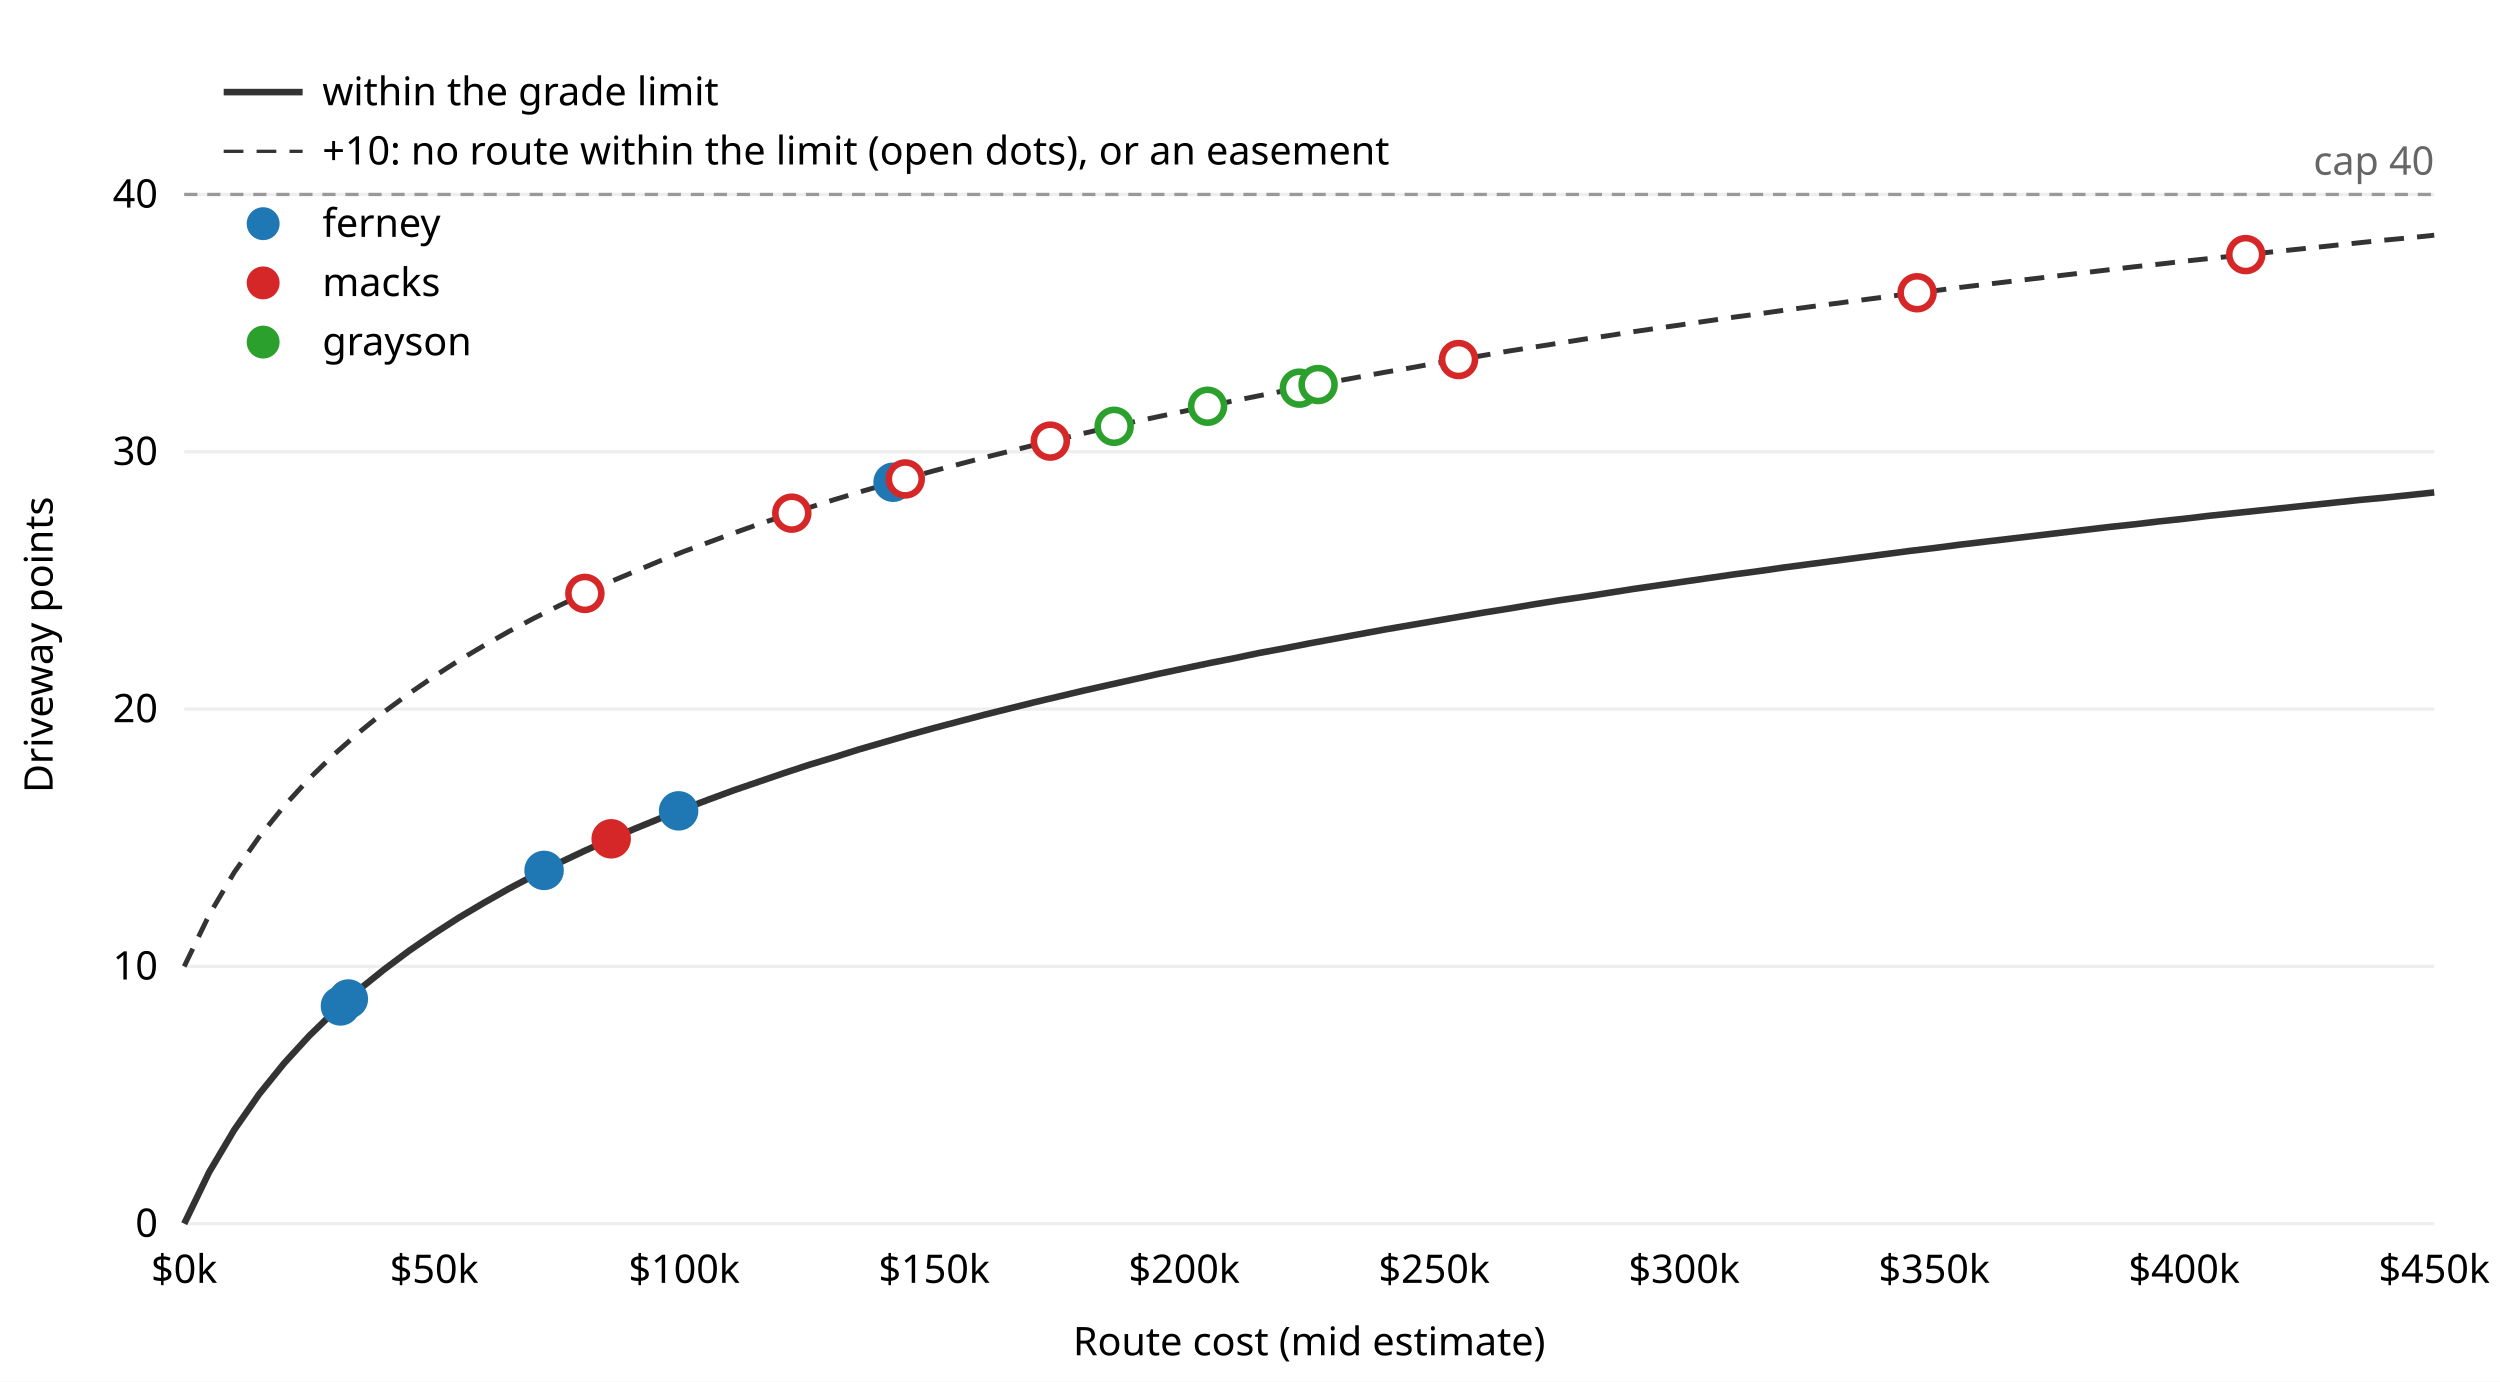
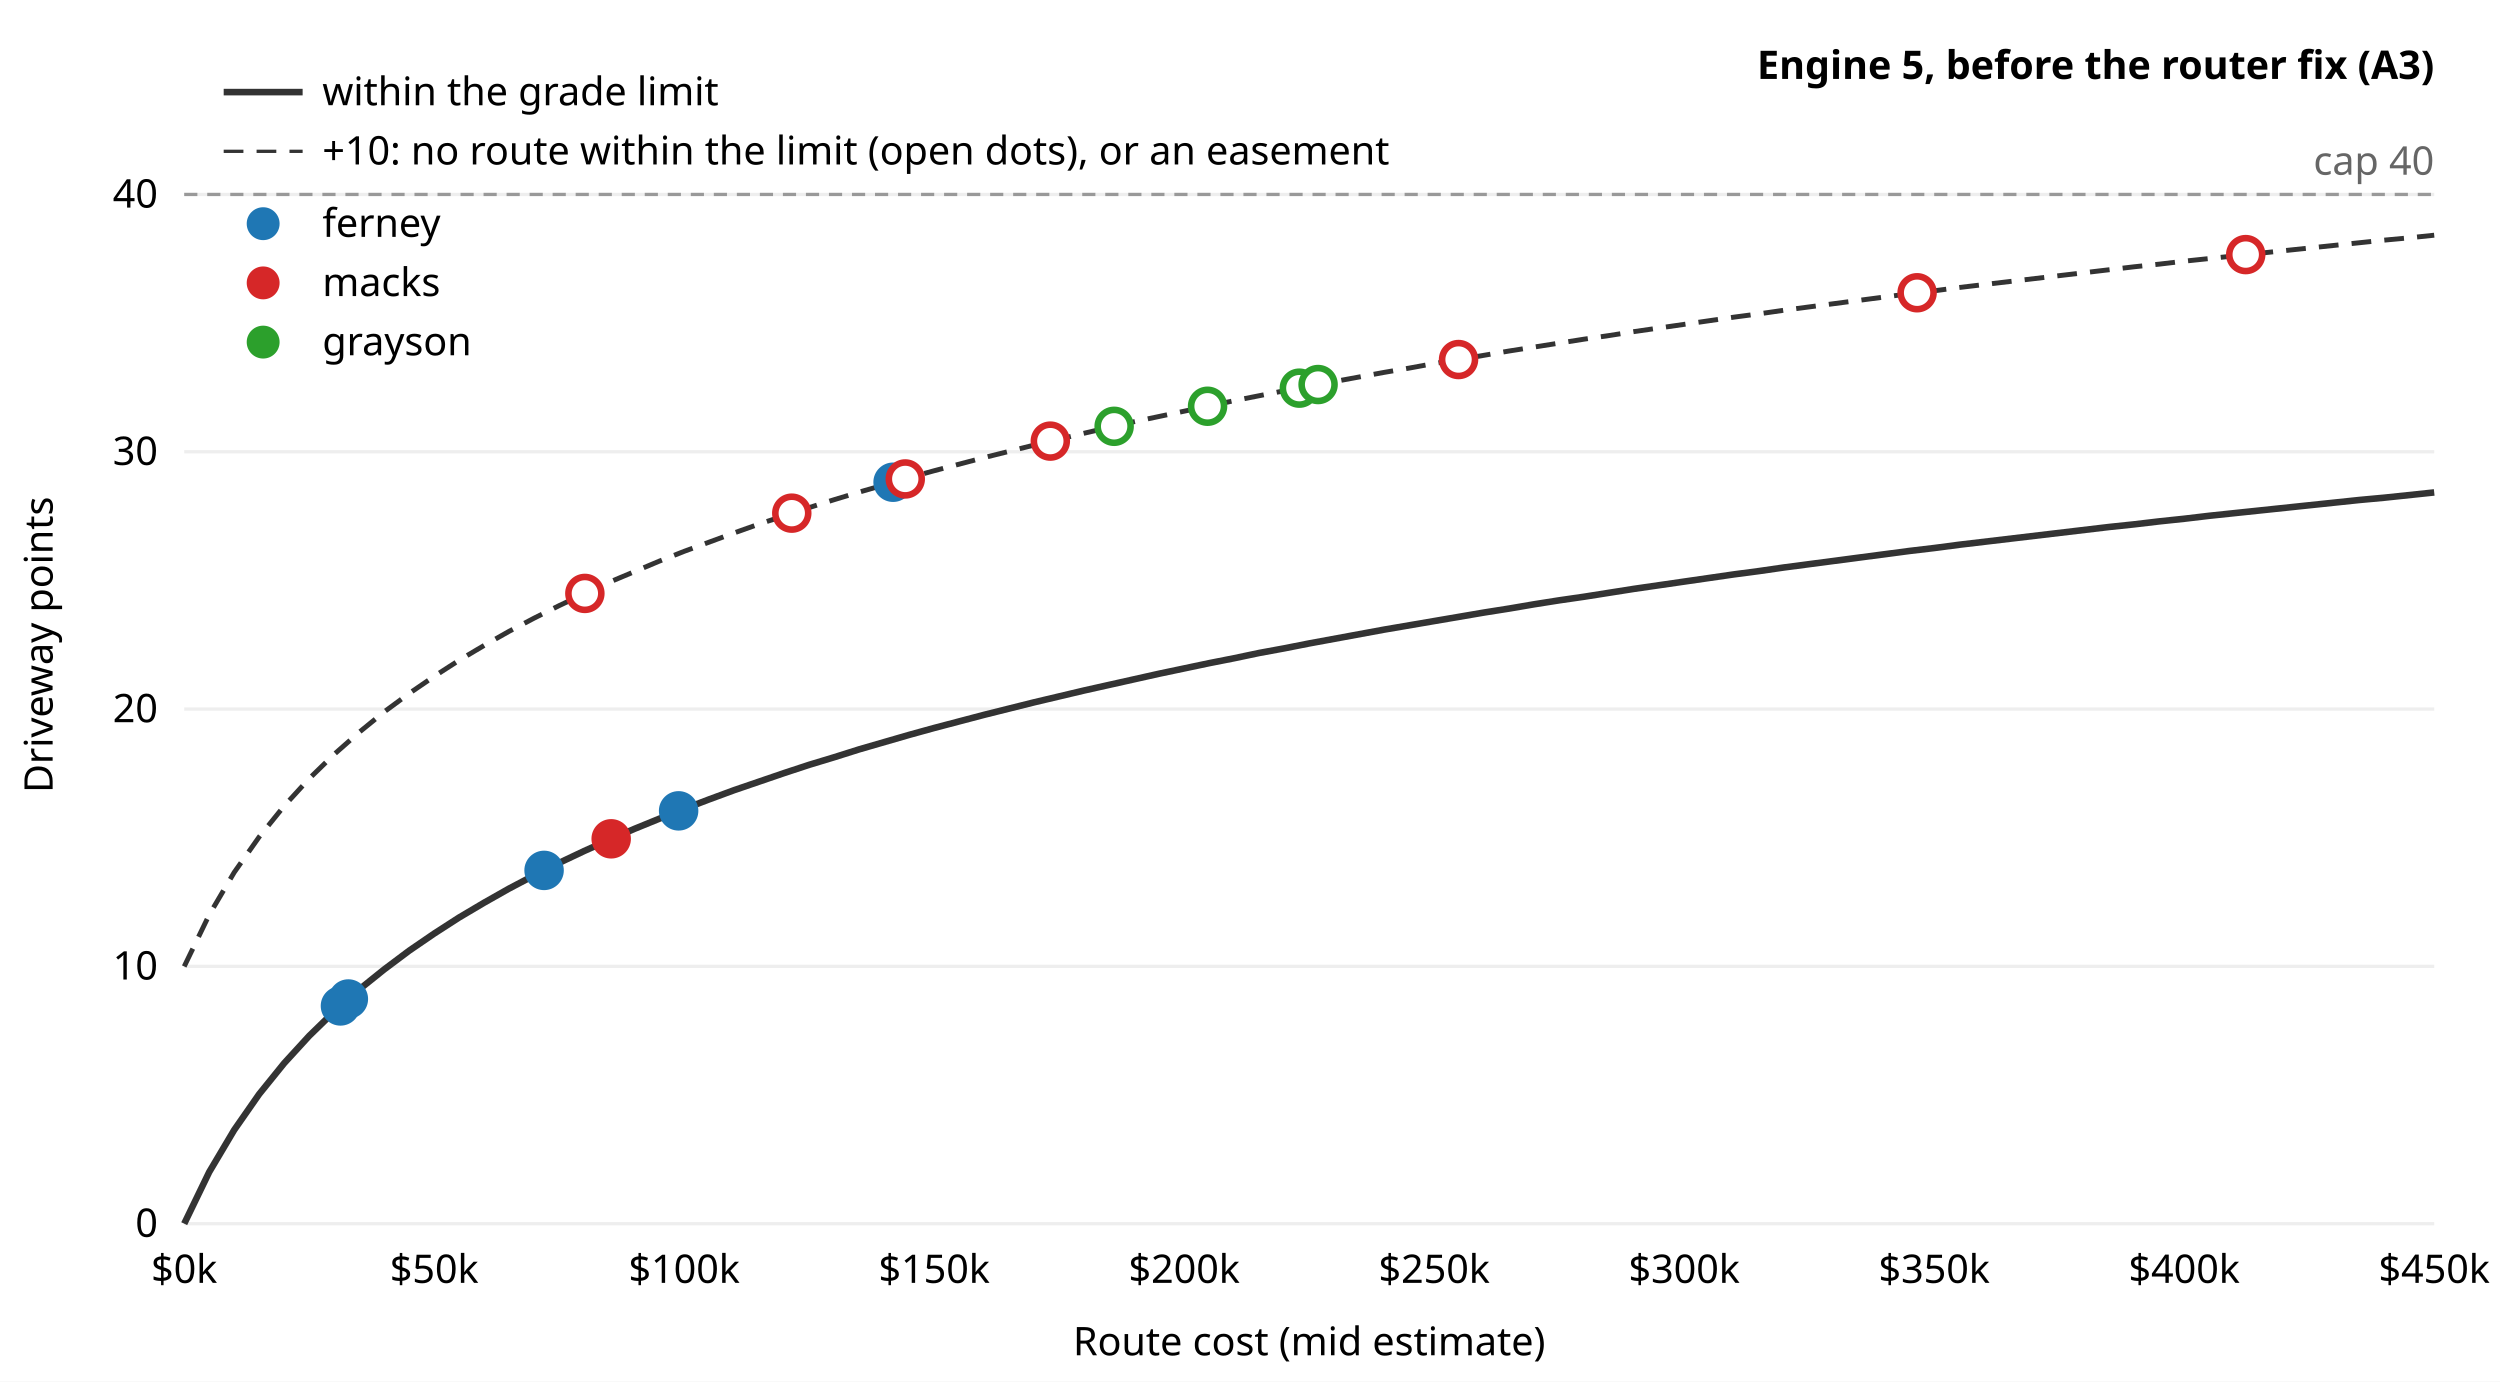
<svg xmlns="http://www.w3.org/2000/svg" viewBox="0 0 760 420" font-family="sans-serif" font-size="12">
  <rect width="760" height="420" fill="#fff" />
+   <text x="740" y="24" text-anchor="end" font-weight="bold">Engine 5, before the router fix (A3)</text>
  <line x1="56" x2="740" y1="372" y2="372" stroke="#eee" />
  <text x="48" y="376" text-anchor="end">0</text>
  <line x1="56" x2="740" y1="293.778" y2="293.778" stroke="#eee" />
  <text x="48" y="297.778" text-anchor="end">10</text>
  <line x1="56" x2="740" y1="215.556" y2="215.556" stroke="#eee" />
  <text x="48" y="219.556" text-anchor="end">20</text>
  <line x1="56" x2="740" y1="137.333" y2="137.333" stroke="#eee" />
  <text x="48" y="141.333" text-anchor="end">30</text>
  <line x1="56" x2="740" y1="59.111" y2="59.111" stroke="#eee" />
  <text x="48" y="63.111" text-anchor="end">40</text>
  <text x="56" y="390" text-anchor="middle">$0k</text>
  <text x="132" y="390" text-anchor="middle">$50k</text>
  <text x="208" y="390" text-anchor="middle">$100k</text>
  <text x="284" y="390" text-anchor="middle">$150k</text>
  <text x="360" y="390" text-anchor="middle">$200k</text>
  <text x="436" y="390" text-anchor="middle">$250k</text>
  <text x="512" y="390" text-anchor="middle">$300k</text>
  <text x="588" y="390" text-anchor="middle">$350k</text>
  <text x="664" y="390" text-anchor="middle">$400k</text>
  <text x="740" y="390" text-anchor="middle">$450k</text>
  <line x1="56" x2="740" y1="59.111" y2="59.111" stroke="#999" stroke-dasharray="4 3" />
  <text x="740" y="53.111" text-anchor="end" fill="#666">cap 40</text>
  <path d="M56.0,372.0 L63.6,356.3 L71.2,343.5 L78.8,332.6 L86.4,323.2 L94.0,314.9 L101.6,307.5 L109.2,300.8 L116.8,294.7 L124.4,289.0 L132.0,283.8 L139.6,278.9 L147.2,274.4 L154.8,270.1 L162.4,266.1 L170.0,262.3 L177.6,258.7 L185.2,255.3 L192.8,252.0 L200.4,248.9 L208.0,245.9 L215.6,243.0 L223.2,240.2 L230.8,237.6 L238.4,235.0 L246.0,232.5 L253.6,230.2 L261.2,227.8 L268.8,225.6 L276.4,223.4 L284.0,221.3 L291.6,219.3 L299.2,217.3 L306.8,215.4 L314.4,213.5 L322.0,211.7 L329.6,209.9 L337.2,208.2 L344.8,206.5 L352.4,204.8 L360.0,203.2 L367.6,201.6 L375.2,200.1 L382.8,198.5 L390.4,197.1 L398.0,195.6 L405.6,194.2 L413.2,192.8 L420.8,191.4 L428.4,190.1 L436.0,188.8 L443.6,187.5 L451.2,186.2 L458.8,185.0 L466.4,183.7 L474.0,182.5 L481.6,181.4 L489.2,180.2 L496.8,179.0 L504.4,177.9 L512.0,176.8 L519.6,175.7 L527.2,174.6 L534.8,173.6 L542.4,172.5 L550.0,171.5 L557.6,170.5 L565.2,169.5 L572.8,168.5 L580.4,167.5 L588.0,166.6 L595.6,165.6 L603.2,164.7 L610.8,163.8 L618.4,162.9 L626.0,162.0 L633.6,161.1 L641.2,160.2 L648.8,159.4 L656.4,158.5 L664.0,157.7 L671.6,156.8 L679.2,156.0 L686.8,155.2 L694.4,154.4 L702.0,153.6 L709.6,152.8 L717.2,152.0 L724.8,151.3 L732.4,150.5 L740.0,149.7" fill="none" stroke="#333" stroke-width="2" />
  <path d="M56.0,293.8 L63.6,278.1 L71.2,265.2 L78.8,254.4 L86.4,245.0 L94.0,236.7 L101.6,229.3 L109.2,222.6 L116.8,216.4 L124.4,210.8 L132.0,205.6 L139.6,200.7 L147.2,196.2 L154.8,191.9 L162.4,187.9 L170.0,184.1 L177.6,180.5 L185.2,177.0 L192.8,173.8 L200.4,170.6 L208.0,167.6 L215.6,164.8 L223.2,162.0 L230.8,159.3 L238.4,156.8 L246.0,154.3 L253.6,151.9 L261.2,149.6 L268.8,147.4 L276.4,145.2 L284.0,143.1 L291.6,141.1 L299.2,139.1 L306.8,137.2 L314.4,135.3 L322.0,133.5 L329.6,131.7 L337.2,129.9 L344.8,128.2 L352.4,126.6 L360.0,125.0 L367.6,123.4 L375.2,121.8 L382.8,120.3 L390.4,118.8 L398.0,117.4 L405.6,116.0 L413.2,114.6 L420.8,113.2 L428.4,111.9 L436.0,110.5 L443.6,109.3 L451.2,108.0 L458.8,106.7 L466.4,105.5 L474.0,104.3 L481.6,103.1 L489.2,102.0 L496.8,100.8 L504.4,99.7 L512.0,98.6 L519.6,97.5 L527.2,96.4 L534.8,95.4 L542.4,94.3 L550.0,93.3 L557.6,92.3 L565.2,91.3 L572.8,90.3 L580.4,89.3 L588.0,88.4 L595.6,87.4 L603.2,86.5 L610.8,85.6 L618.4,84.7 L626.0,83.8 L633.6,82.9 L641.2,82.0 L648.8,81.1 L656.4,80.3 L664.0,79.4 L671.6,78.6 L679.2,77.8 L686.8,77.0 L694.4,76.2 L702.0,75.4 L709.6,74.6 L717.2,73.8 L724.8,73.0 L732.4,72.3 L740.0,71.5" fill="none" stroke="#333" stroke-width="1.5" stroke-dasharray="6 4" />
  <circle cx="105.9" cy="303.7" r="5" fill="#1f77b4" stroke="#1f77b4" stroke-width="2" />
  <circle cx="271.5" cy="146.6" r="5" fill="#1f77b4" stroke="#1f77b4" stroke-width="2" />
  <circle cx="165.4" cy="264.6" r="5" fill="#1f77b4" stroke="#1f77b4" stroke-width="2" />
  <circle cx="103.5" cy="305.8" r="5" fill="#1f77b4" stroke="#1f77b4" stroke-width="2" />
  <circle cx="206.3" cy="246.5" r="5" fill="#1f77b4" stroke="#1f77b4" stroke-width="2" />
  <circle cx="185.8" cy="255.0" r="5" fill="#d62728" stroke="#d62728" stroke-width="2" />
  <circle cx="443.4" cy="109.3" r="5" fill="#fff" stroke="#d62728" stroke-width="2" />
  <circle cx="682.7" cy="77.4" r="5" fill="#fff" stroke="#d62728" stroke-width="2" />
  <circle cx="275.2" cy="145.6" r="5" fill="#fff" stroke="#d62728" stroke-width="2" />
  <circle cx="240.7" cy="156.0" r="5" fill="#fff" stroke="#d62728" stroke-width="2" />
  <circle cx="582.8" cy="89.0" r="5" fill="#fff" stroke="#d62728" stroke-width="2" />
  <circle cx="177.8" cy="180.4" r="5" fill="#fff" stroke="#d62728" stroke-width="2" />
  <circle cx="319.3" cy="134.1" r="5" fill="#fff" stroke="#d62728" stroke-width="2" />
  <circle cx="395.0" cy="118.0" r="5" fill="#fff" stroke="#2ca02c" stroke-width="2" />
  <circle cx="338.7" cy="129.6" r="5" fill="#fff" stroke="#2ca02c" stroke-width="2" />
  <circle cx="367.1" cy="123.5" r="5" fill="#fff" stroke="#2ca02c" stroke-width="2" />
  <circle cx="400.7" cy="116.9" r="5" fill="#fff" stroke="#2ca02c" stroke-width="2" />
  <text x="398" y="412" text-anchor="middle">Route cost (mid estimate)</text>
  <text transform="translate(16 196) rotate(-90)" text-anchor="middle">Driveway points</text>
  <g transform="translate(68 28)">
    <line x1="0" x2="24" y1="0" y2="0" stroke="#333" stroke-width="2" />
    <text x="30" y="4">within the grade limit</text>
    <line x1="0" x2="24" y1="18" y2="18" stroke="#333" stroke-dasharray="6 4" />
    <text x="30" y="22">+10: no route within the limit (open dots), or an easement</text>
    <circle cx="12" cy="40" r="5" fill="#1f77b4" />
    <text x="30" y="44">ferney</text>
    <circle cx="12" cy="58" r="5" fill="#d62728" />
    <text x="30" y="62">macks</text>
    <circle cx="12" cy="76" r="5" fill="#2ca02c" />
    <text x="30" y="80">grayson</text>
  </g>
</svg>
